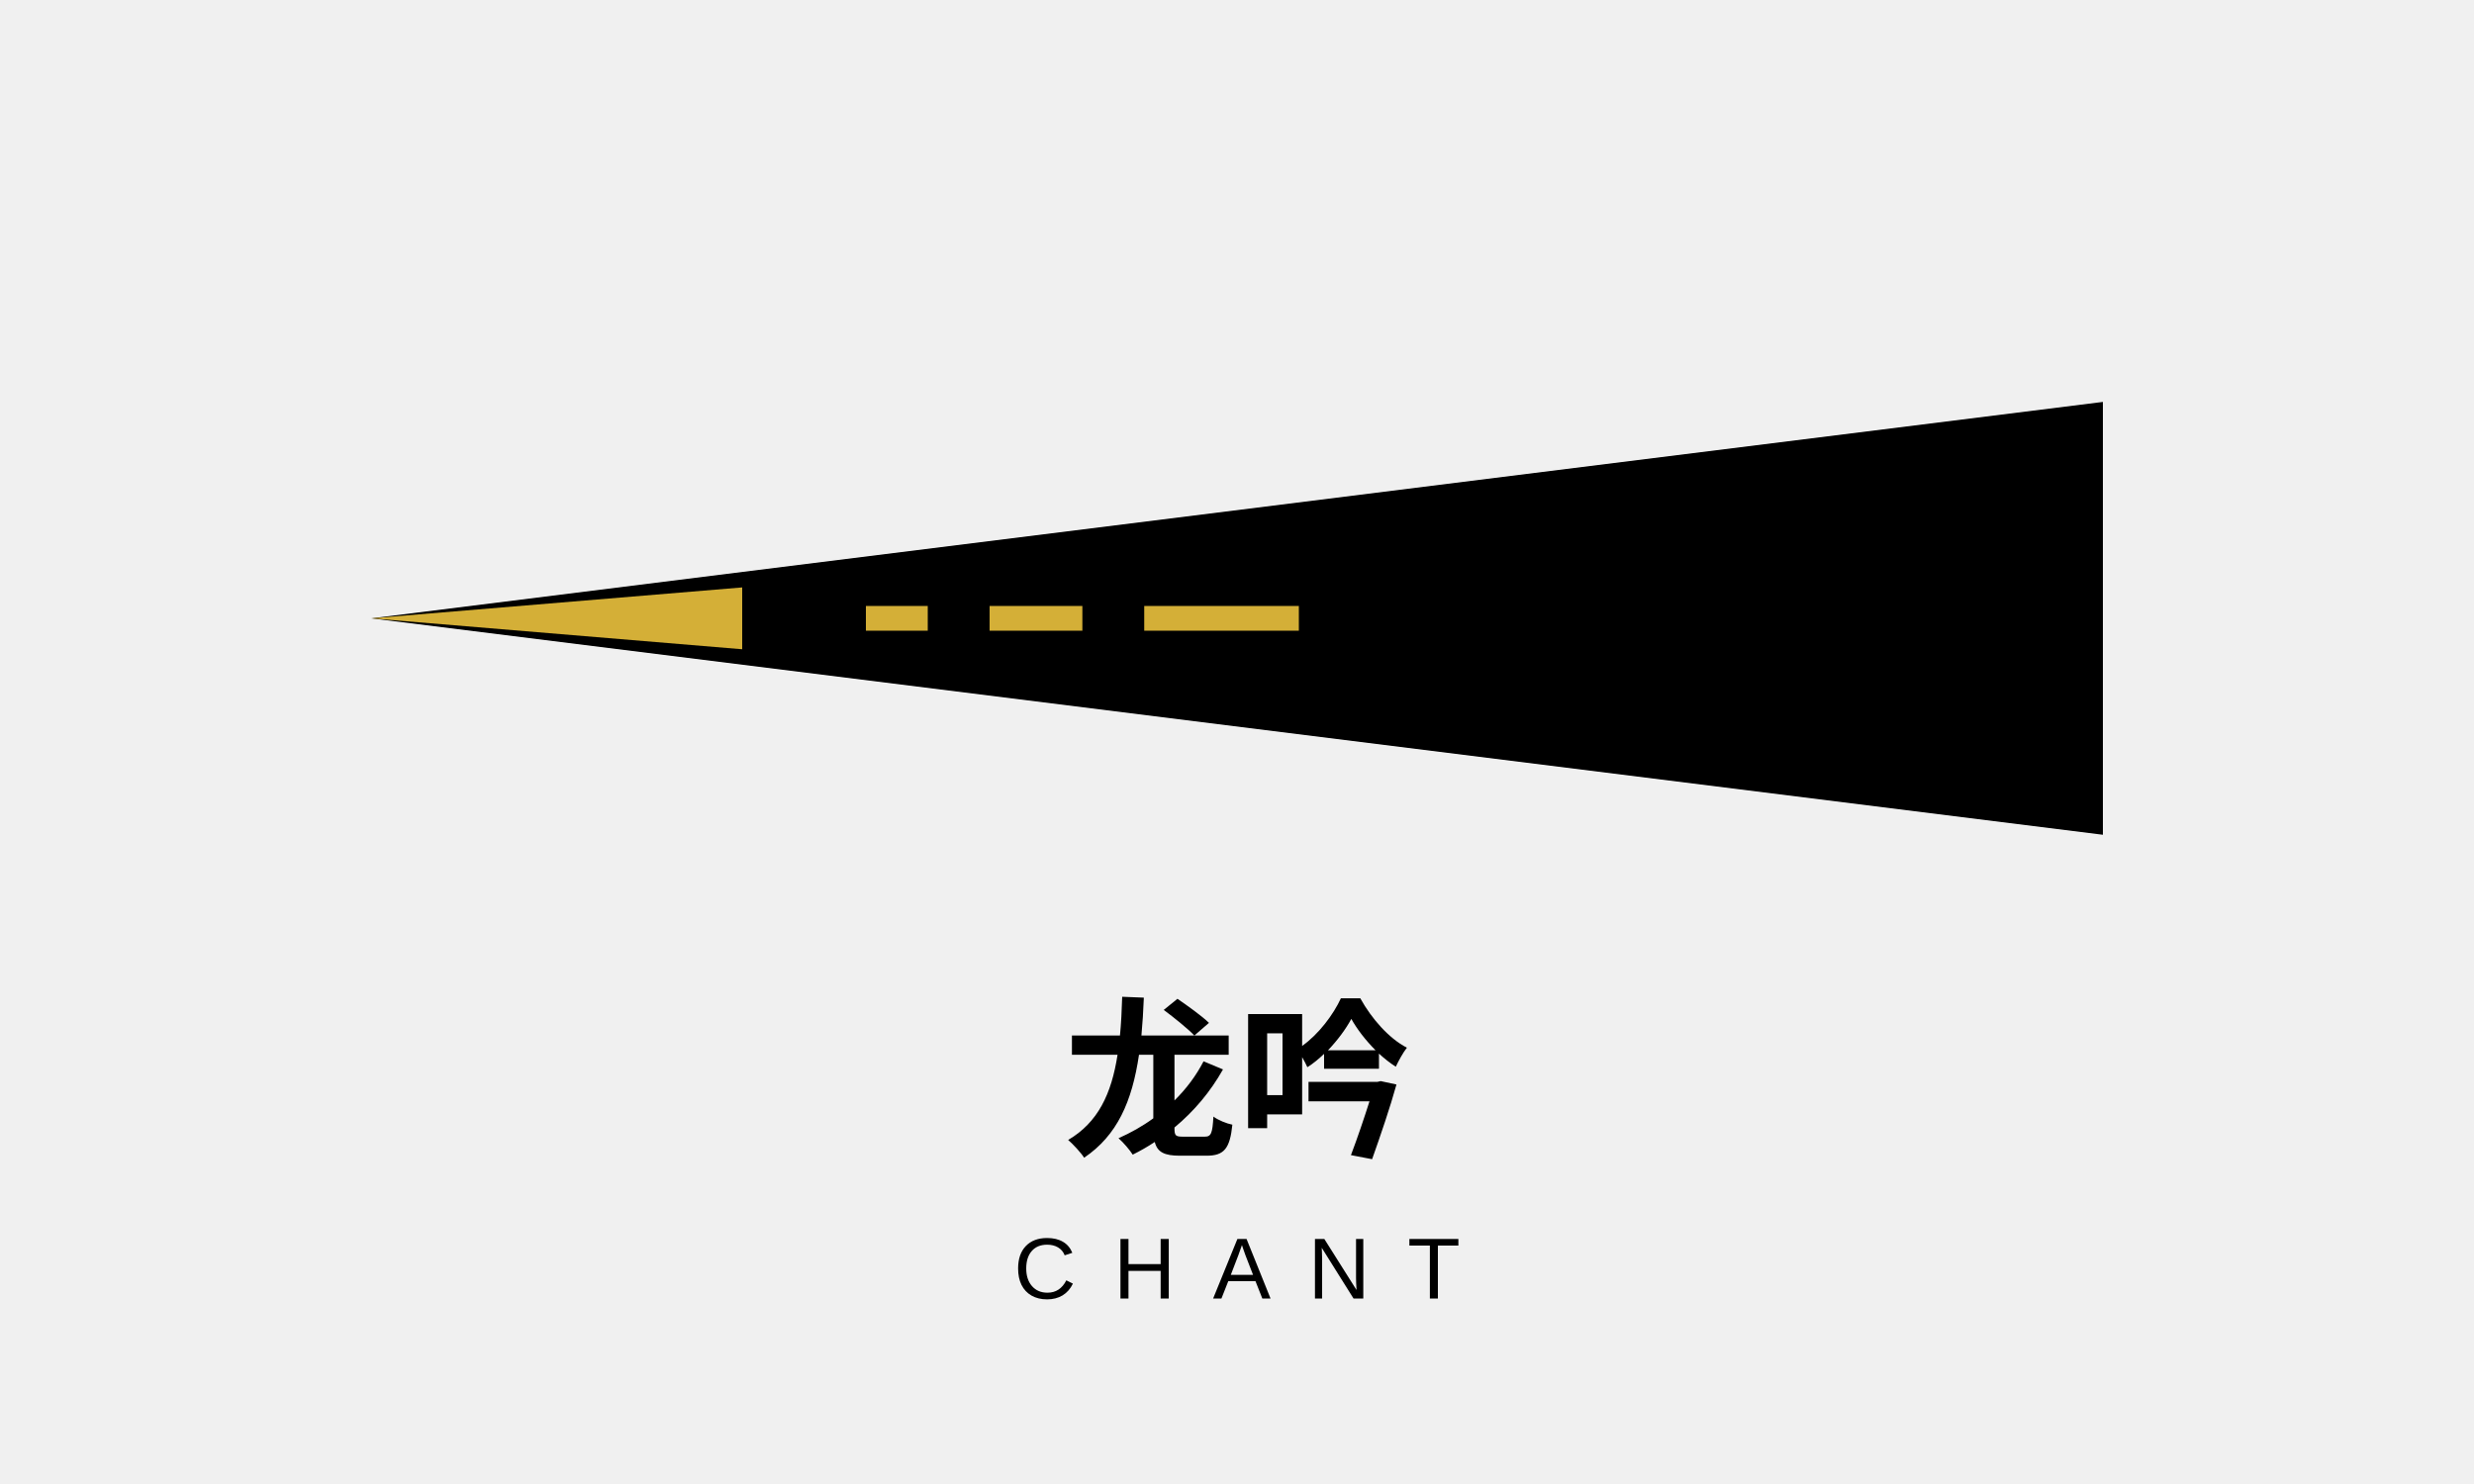
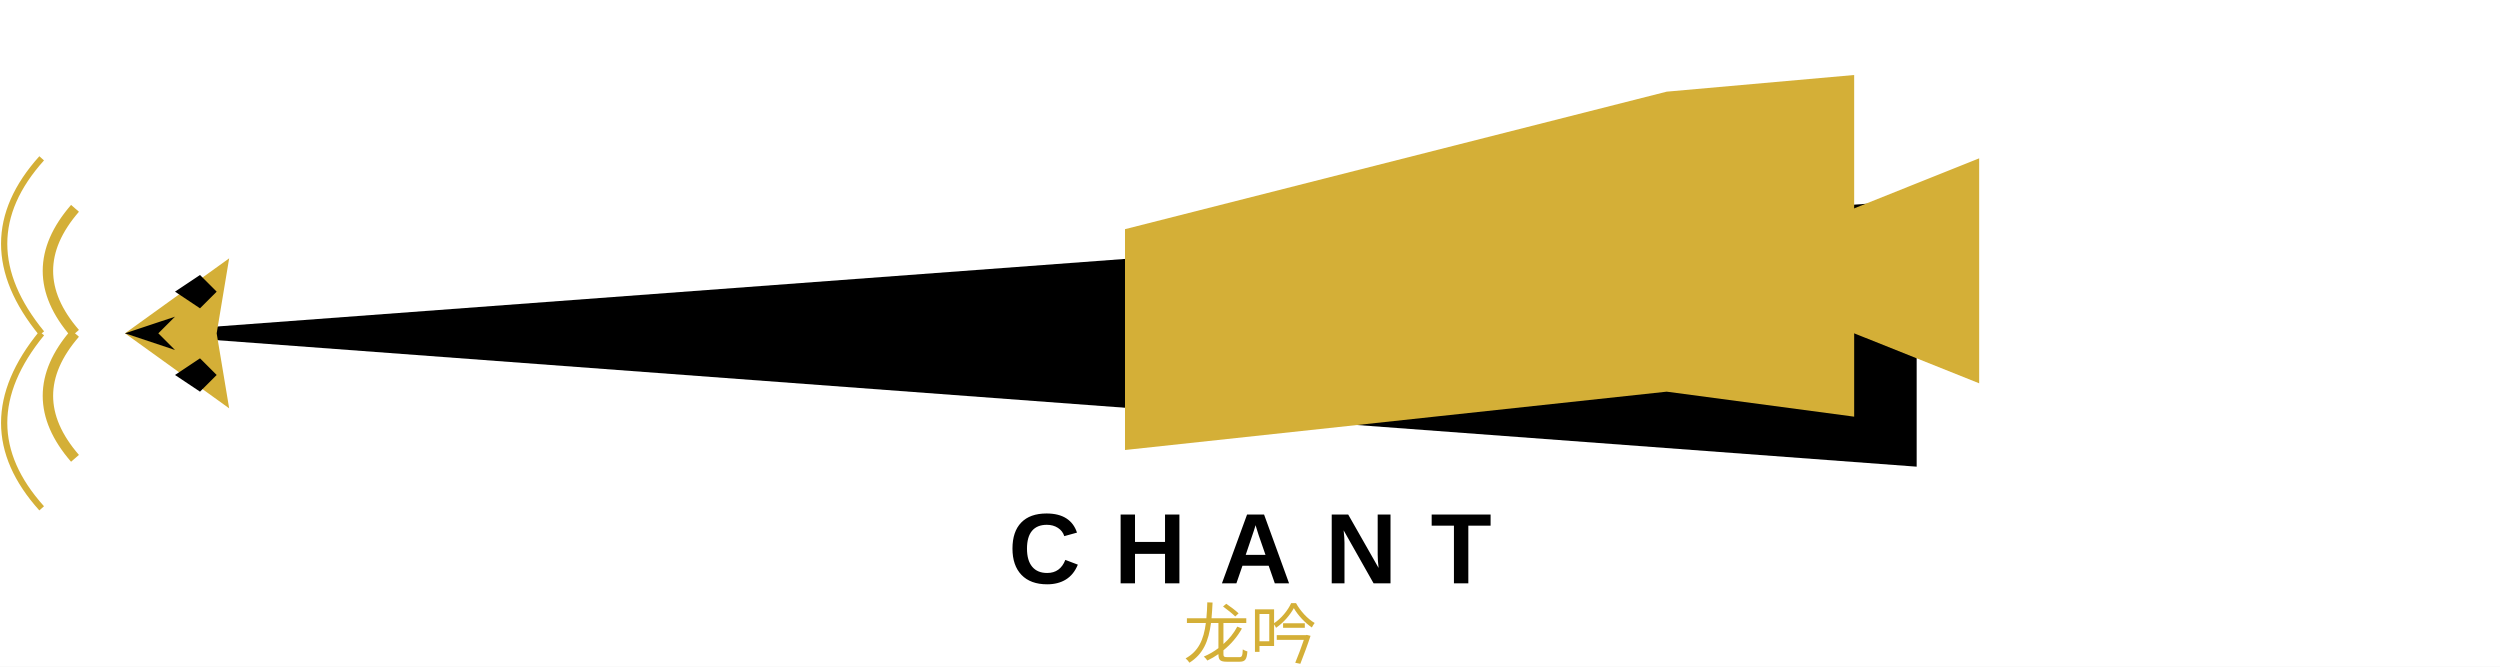
- <svg xmlns="http://www.w3.org/2000/svg" width="400" height="240" viewBox="0 0 400 240">
-   <defs>
-     <style>
-       .gold { fill: #D4AF37; }
-       .black { fill: #000000; }
-       .text-zh { font-family: 'PingFang SC', 'Microsoft YaHei', sans-serif; font-weight: bold; font-size: 28px; }
-       .text-en { font-family: Arial, sans-serif; font-size: 14px; letter-spacing: 6px; }
-     </style>
-   </defs>
-   <path class="black" d="M60,100 L340,65 L340,135 Z" />
-   <path class="gold" d="M60,100 L120,95 L120,105 Z" />
-   <rect x="140" y="98" width="10" height="4" class="gold" />
-   <rect x="160" y="98" width="15" height="4" class="gold" />
-   <rect x="185" y="98" width="25" height="4" class="gold" />
-   <text x="200" y="185" text-anchor="middle" class="black text-zh">龙吟</text>
-   <text x="200" y="210" text-anchor="middle" class="black text-en">CHANT</text>
+ <svg xmlns="http://www.w3.org/2000/svg" width="600" height="160" viewBox="0 0 600 160">
+   <rect width="600" height="160" fill="white" />
+   <path fill="#000000" d="M30,80 L460,48 L460,112 Z" />
+   <path fill="#D4AF37" d="M270,55 L400,22 L445,18 L445,100 L400,94 L270,108 Z" />
+   <path fill="#D4AF37" d="M440,52 L475,38 L475,92 L440,78 Z" />
+   <polygon points="30,80 55,62 52,80 55,98" fill="#D4AF37" />
+   <path d="M42,70 L48,66 L52,70 L48,74 Z" fill="#000000" />
+   <path d="M42,90 L48,86 L52,90 L48,94 Z" fill="#000000" />
+   <polygon points="30,80 42,76 38,80 42,84" fill="#000000" />
+   <path fill="none" stroke="#D4AF37" stroke-width="2.5" d="M18,80 Q5,65 18,50" />
+   <path fill="none" stroke="#D4AF37" stroke-width="2.5" d="M18,80 Q5,95 18,110" />
+   <path fill="none" stroke="#D4AF37" stroke-width="1.5" d="M10,80 Q-8,58 10,38" />
+   <path fill="none" stroke="#D4AF37" stroke-width="1.5" d="M10,80 Q-8,102 10,122" />
+   <text x="300" y="140" text-anchor="middle" font-family="Arial, sans-serif" font-size="24" font-weight="bold" letter-spacing="8" fill="#000000">CHANT</text>
+   <text x="300" y="158" text-anchor="middle" font-family="Microsoft YaHei, sans-serif" font-size="16" fill="#D4AF37">龙吟</text>
</svg>
